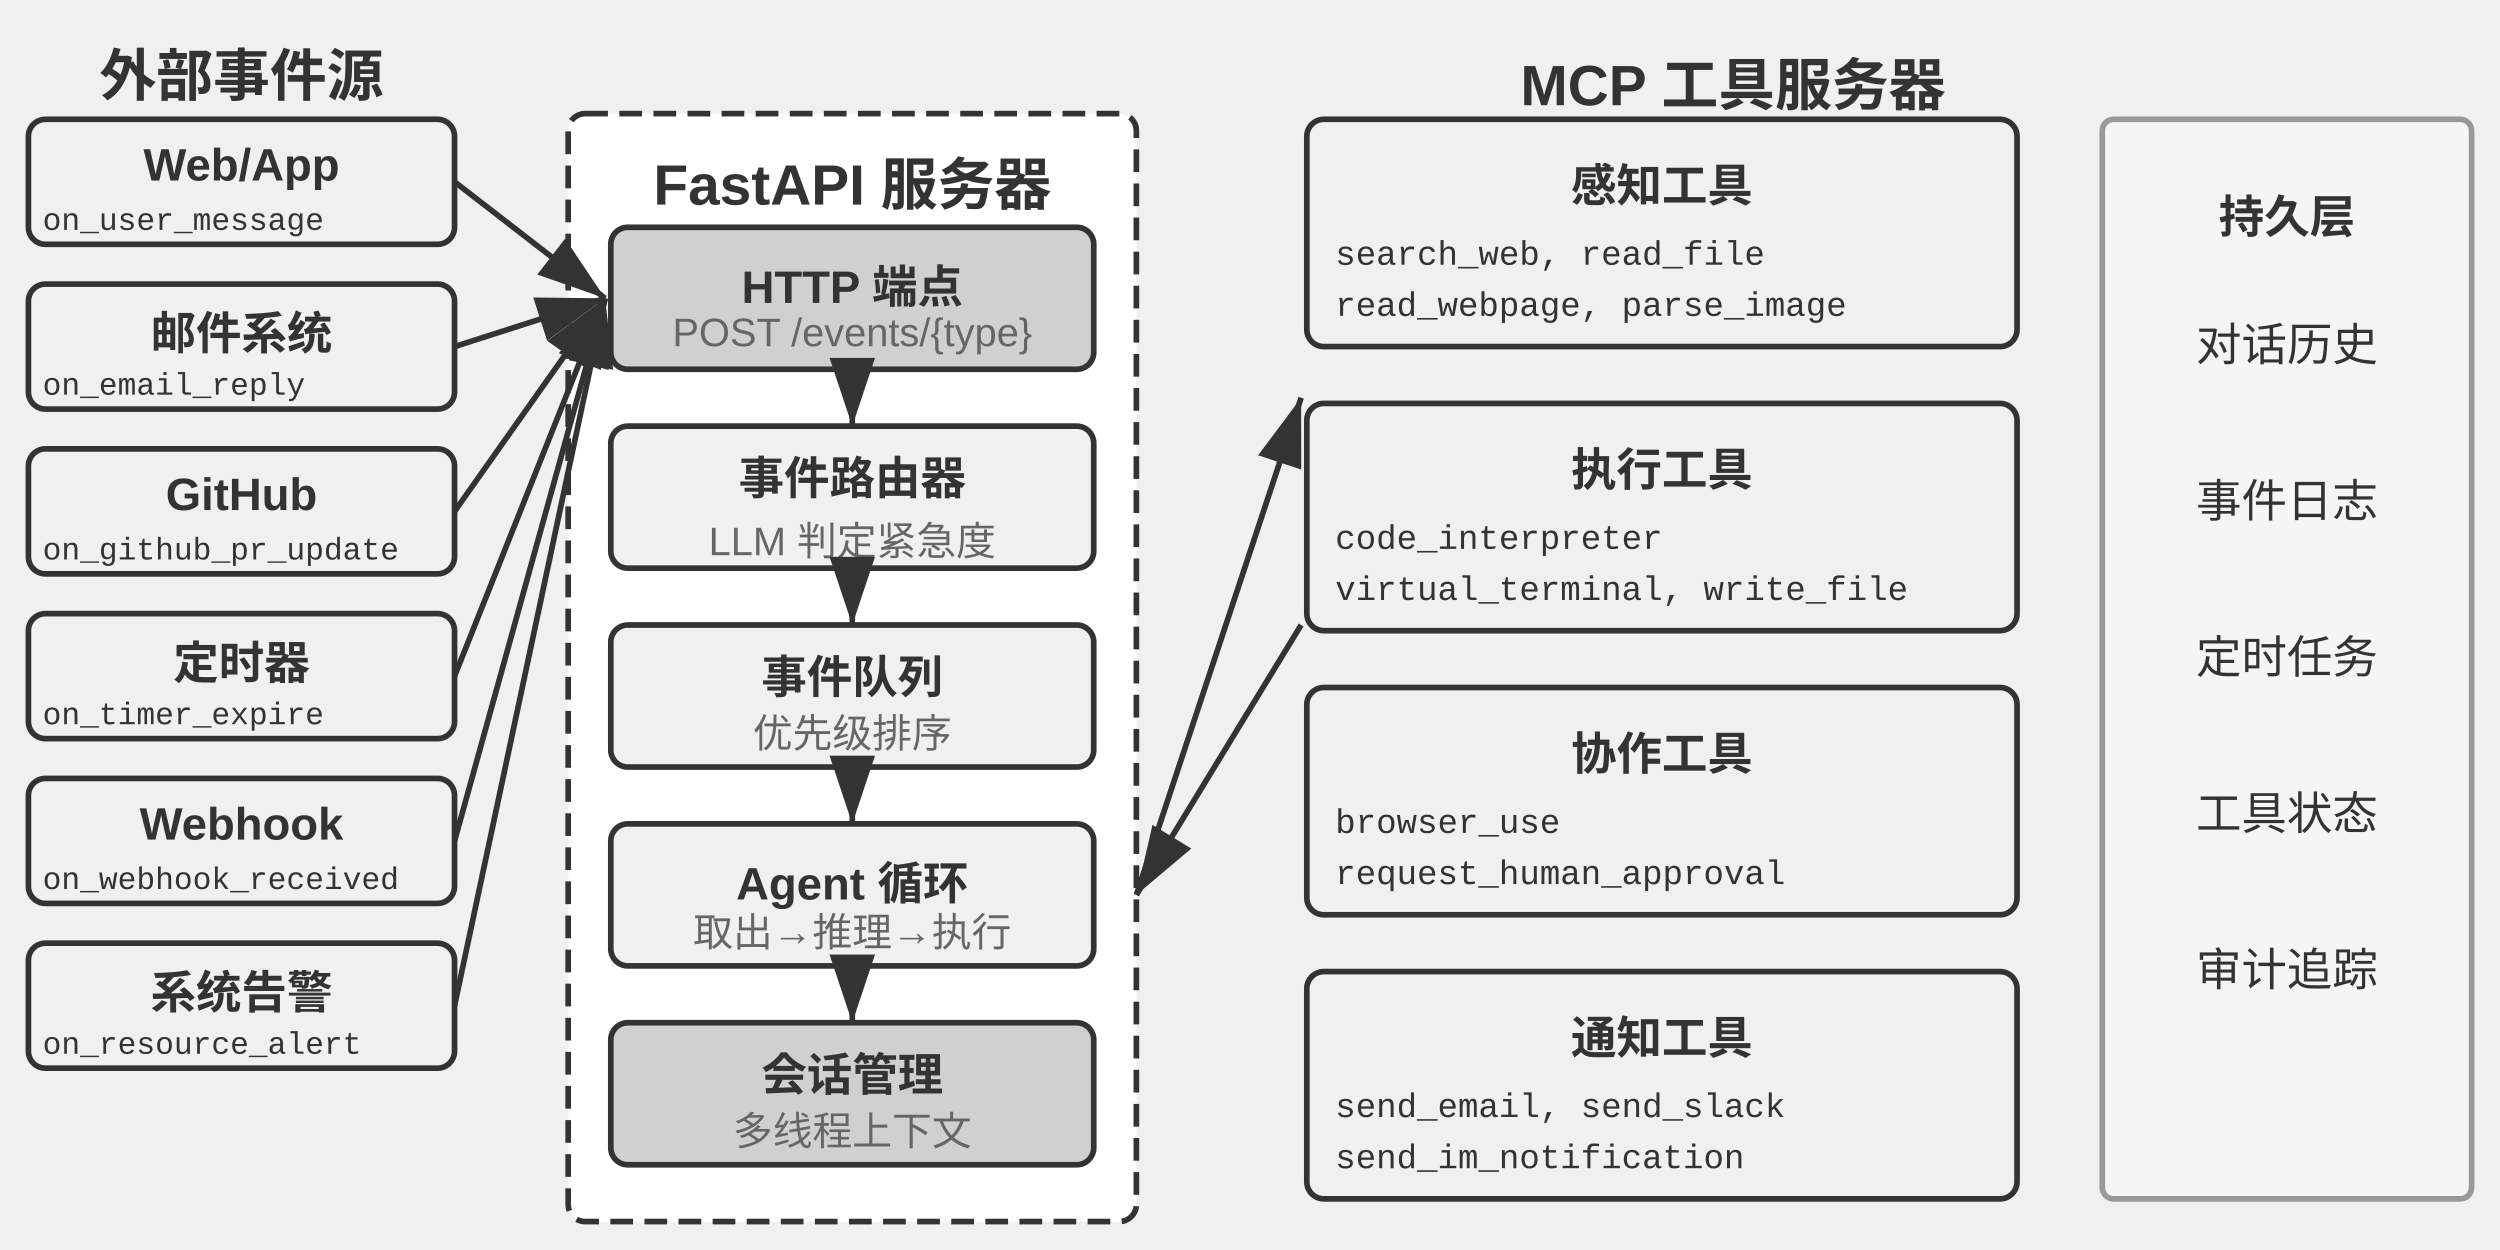
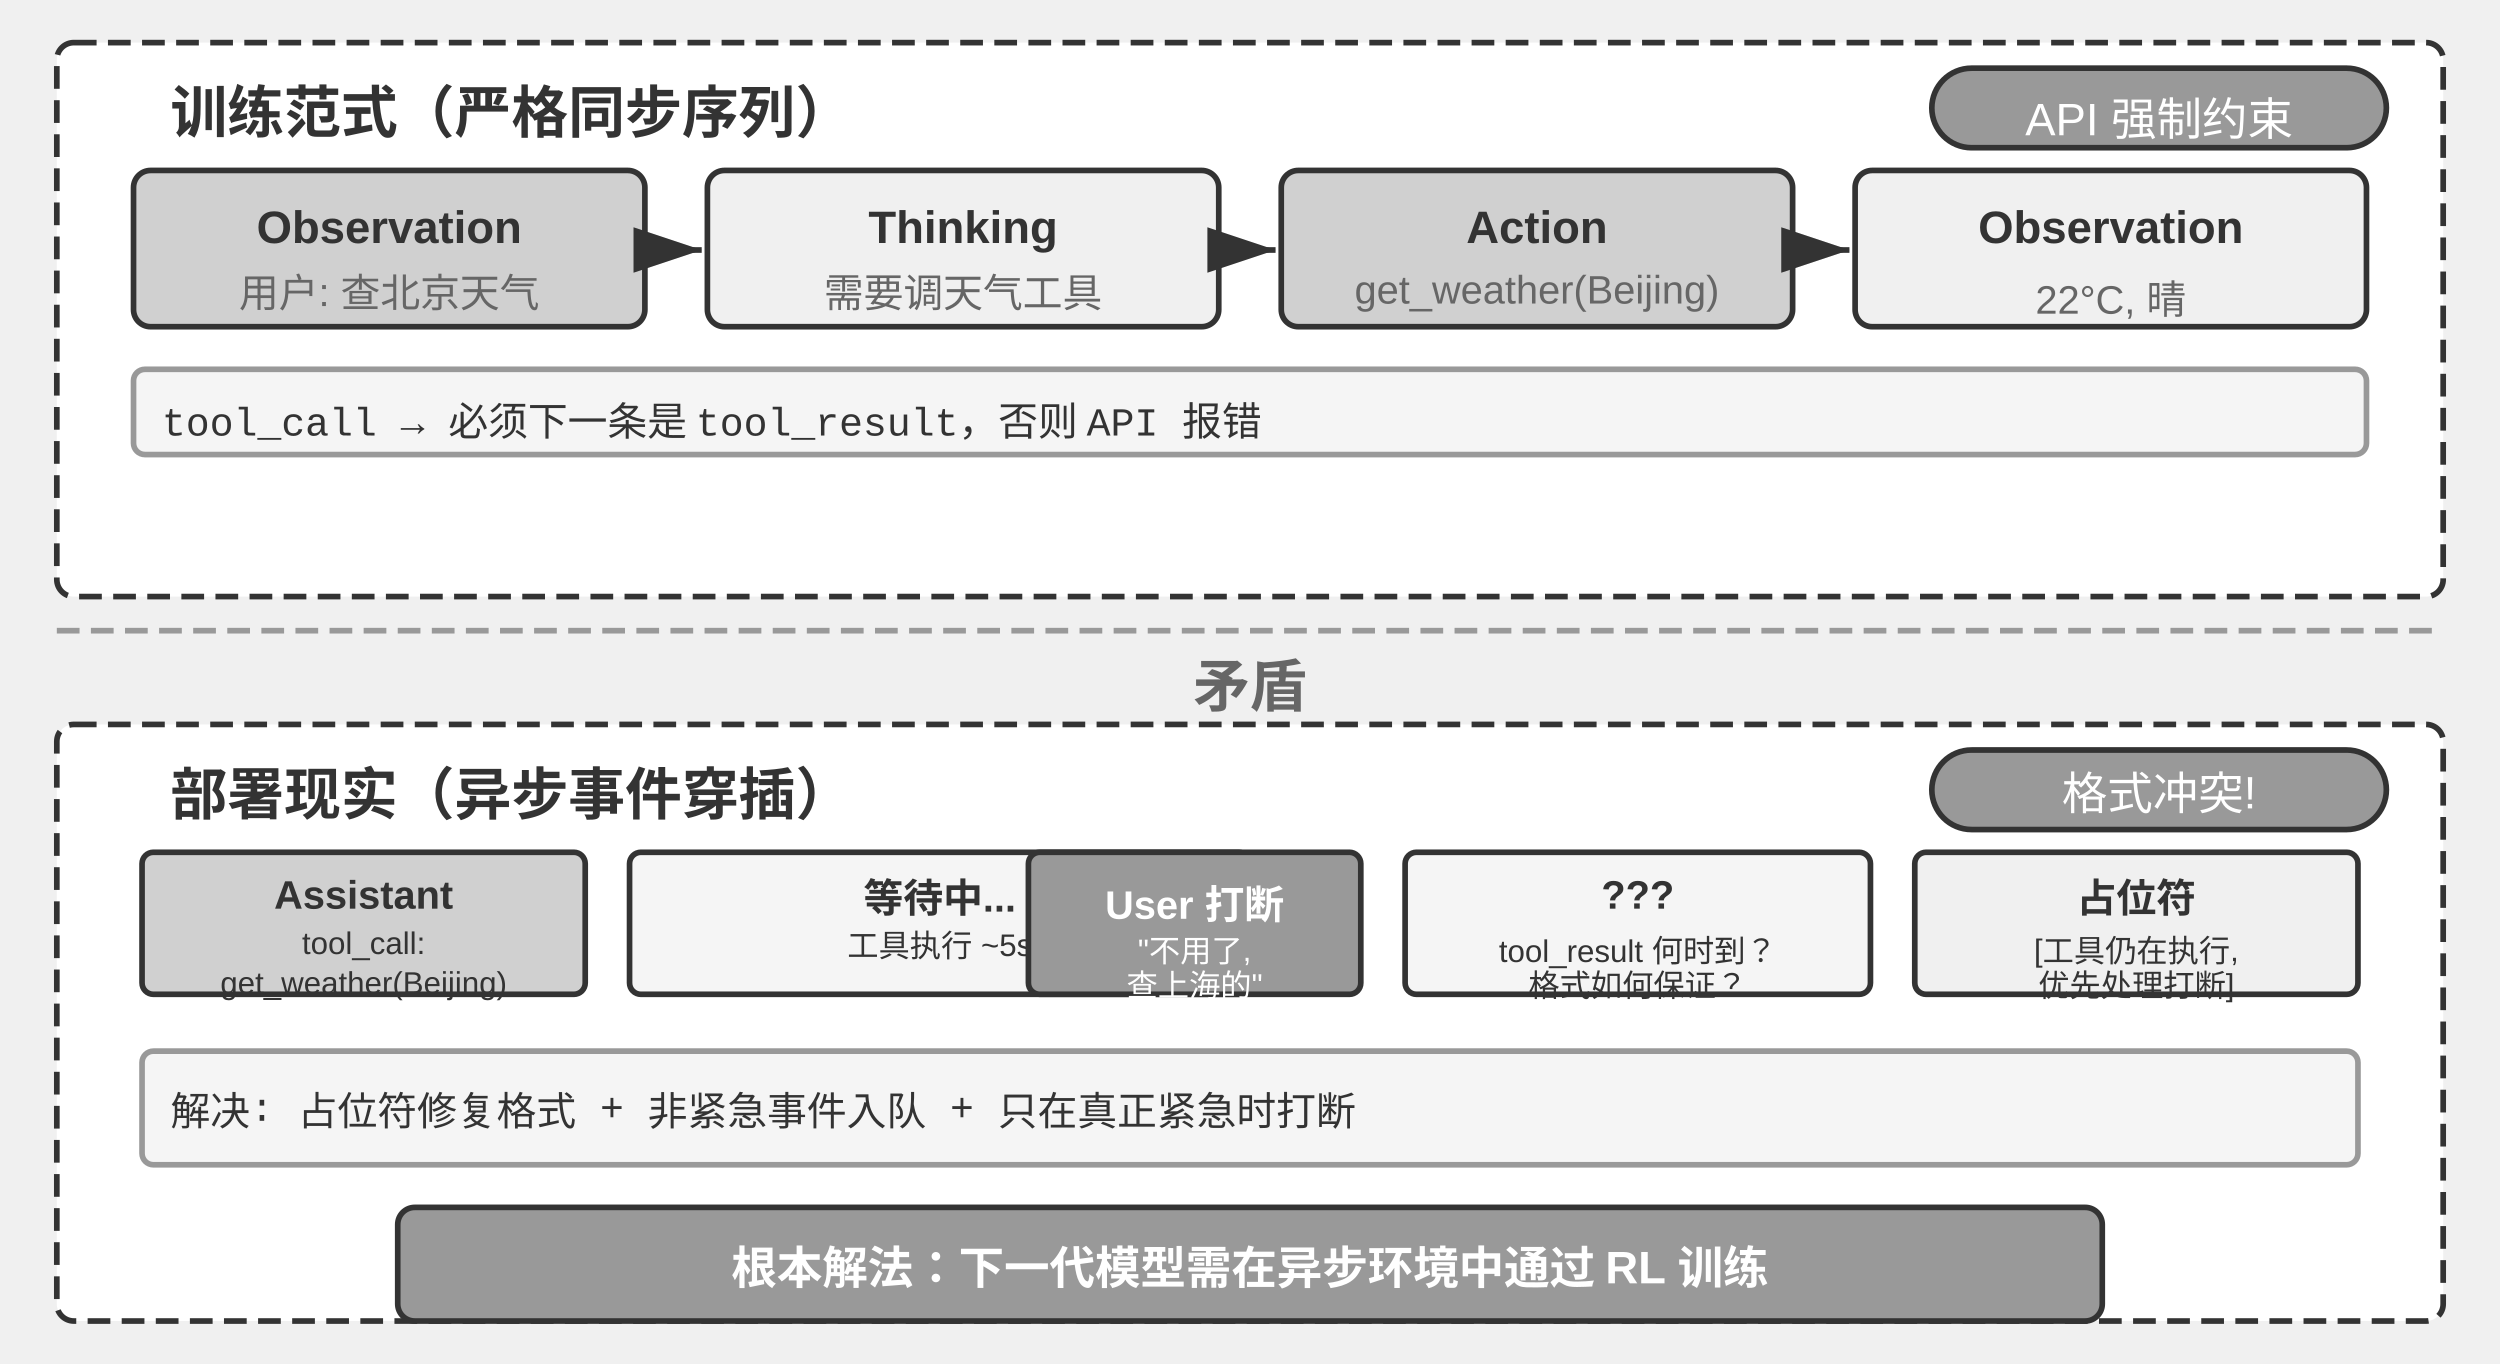
- <svg xmlns="http://www.w3.org/2000/svg" viewBox="0 40 880 440" width="880" height="440" style="background:#ffffff">
+ <svg xmlns="http://www.w3.org/2000/svg" viewBox="0 40 880 480" width="880" height="480" style="background:#ffffff">
  <defs>
    <marker id="ah" markerWidth="12" markerHeight="8" refX="12" refY="4" orient="auto">
      <polygon points="0 0, 12 4, 0 8" fill="#333333" />
    </marker>
    <marker id="ah-light" markerWidth="12" markerHeight="8" refX="12" refY="4" orient="auto">
      <polygon points="0 0, 12 4, 0 8" fill="#999999" />
    </marker>
  </defs>
-   <text x="85" y="65" font-family="Arial, 'Helvetica Neue', Helvetica, 'PingFang SC', 'Microsoft YaHei', sans-serif" font-size="20" fill="#333333" text-anchor="middle" dominant-baseline="central" font-weight="bold">外部事件源</text>
-   <rect x="10" y="82" width="150" height="44" rx="6" fill="#f0f0f0" stroke="#333333" stroke-width="2" />
-   <text x="85" y="98" font-family="Arial, 'Helvetica Neue', Helvetica, 'PingFang SC', 'Microsoft YaHei', sans-serif" font-size="16" fill="#333333" text-anchor="middle" dominant-baseline="central" font-weight="bold">Web/App</text>
-   <text x="15" y="118" font-family="'Courier New', Courier, monospace" font-size="11" fill="#333333" text-anchor="start" dominant-baseline="central">on_user_message</text>
-   <rect x="10" y="140" width="150" height="44" rx="6" fill="#f0f0f0" stroke="#333333" stroke-width="2" />
-   <text x="85" y="156" font-family="Arial, 'Helvetica Neue', Helvetica, 'PingFang SC', 'Microsoft YaHei', sans-serif" font-size="16" fill="#333333" text-anchor="middle" dominant-baseline="central" font-weight="bold">邮件系统</text>
-   <text x="15" y="176" font-family="'Courier New', Courier, monospace" font-size="11" fill="#333333" text-anchor="start" dominant-baseline="central">on_email_reply</text>
-   <rect x="10" y="198" width="150" height="44" rx="6" fill="#f0f0f0" stroke="#333333" stroke-width="2" />
-   <text x="85" y="214" font-family="Arial, 'Helvetica Neue', Helvetica, 'PingFang SC', 'Microsoft YaHei', sans-serif" font-size="16" fill="#333333" text-anchor="middle" dominant-baseline="central" font-weight="bold">GitHub</text>
-   <text x="15" y="234" font-family="'Courier New', Courier, monospace" font-size="11" fill="#333333" text-anchor="start" dominant-baseline="central">on_github_pr_update</text>
-   <rect x="10" y="256" width="150" height="44" rx="6" fill="#f0f0f0" stroke="#333333" stroke-width="2" />
-   <text x="85" y="272" font-family="Arial, 'Helvetica Neue', Helvetica, 'PingFang SC', 'Microsoft YaHei', sans-serif" font-size="16" fill="#333333" text-anchor="middle" dominant-baseline="central" font-weight="bold">定时器</text>
-   <text x="15" y="292" font-family="'Courier New', Courier, monospace" font-size="11" fill="#333333" text-anchor="start" dominant-baseline="central">on_timer_expire</text>
-   <rect x="10" y="314" width="150" height="44" rx="6" fill="#f0f0f0" stroke="#333333" stroke-width="2" />
-   <text x="85" y="330" font-family="Arial, 'Helvetica Neue', Helvetica, 'PingFang SC', 'Microsoft YaHei', sans-serif" font-size="16" fill="#333333" text-anchor="middle" dominant-baseline="central" font-weight="bold">Webhook</text>
-   <text x="15" y="350" font-family="'Courier New', Courier, monospace" font-size="11" fill="#333333" text-anchor="start" dominant-baseline="central">on_webhook_received</text>
-   <rect x="10" y="372" width="150" height="44" rx="6" fill="#f0f0f0" stroke="#333333" stroke-width="2" />
-   <text x="85" y="388" font-family="Arial, 'Helvetica Neue', Helvetica, 'PingFang SC', 'Microsoft YaHei', sans-serif" font-size="16" fill="#333333" text-anchor="middle" dominant-baseline="central" font-weight="bold">系统告警</text>
-   <text x="15" y="408" font-family="'Courier New', Courier, monospace" font-size="11" fill="#333333" text-anchor="start" dominant-baseline="central">on_resource_alert</text>
-   <rect x="200" y="80" width="200" height="390" rx="6" fill="#ffffff" stroke="#333333" stroke-width="2" stroke-dasharray="8,4" />
-   <text x="300" y="100" font-family="Arial, 'Helvetica Neue', Helvetica, 'PingFang SC', 'Microsoft YaHei', sans-serif" font-size="20" fill="#333333" text-anchor="middle" dominant-baseline="central" font-weight="bold">FastAPI 服务器</text>
-   <rect x="215" y="120" width="170" height="50" rx="6" fill="#d0d0d0" stroke="#333333" stroke-width="2" />
-   <text x="300" y="137" font-family="Arial, 'Helvetica Neue', Helvetica, 'PingFang SC', 'Microsoft YaHei', sans-serif" font-size="16" fill="#333333" text-anchor="middle" dominant-baseline="central" font-weight="bold">HTTP 端点</text>
-   <text x="300" y="157" font-family="Arial, 'Helvetica Neue', Helvetica, 'PingFang SC', 'Microsoft YaHei', sans-serif" font-size="14" fill="#666666" text-anchor="middle" dominant-baseline="central" font-weight="normal">POST /events/{type}</text>
-   <rect x="215" y="190" width="170" height="50" rx="6" fill="#f0f0f0" stroke="#333333" stroke-width="2" />
-   <text x="300" y="207" font-family="Arial, 'Helvetica Neue', Helvetica, 'PingFang SC', 'Microsoft YaHei', sans-serif" font-size="16" fill="#333333" text-anchor="middle" dominant-baseline="central" font-weight="bold">事件路由器</text>
-   <text x="300" y="227" font-family="Arial, 'Helvetica Neue', Helvetica, 'PingFang SC', 'Microsoft YaHei', sans-serif" font-size="14" fill="#666666" text-anchor="middle" dominant-baseline="central" font-weight="normal">LLM 判定紧急度</text>
-   <rect x="215" y="260" width="170" height="50" rx="6" fill="#f0f0f0" stroke="#333333" stroke-width="2" />
-   <text x="300" y="277" font-family="Arial, 'Helvetica Neue', Helvetica, 'PingFang SC', 'Microsoft YaHei', sans-serif" font-size="16" fill="#333333" text-anchor="middle" dominant-baseline="central" font-weight="bold">事件队列</text>
-   <text x="300" y="297" font-family="Arial, 'Helvetica Neue', Helvetica, 'PingFang SC', 'Microsoft YaHei', sans-serif" font-size="14" fill="#666666" text-anchor="middle" dominant-baseline="central" font-weight="normal">优先级排序</text>
-   <rect x="215" y="330" width="170" height="50" rx="6" fill="#f0f0f0" stroke="#333333" stroke-width="2" />
-   <text x="300" y="347" font-family="Arial, 'Helvetica Neue', Helvetica, 'PingFang SC', 'Microsoft YaHei', sans-serif" font-size="16" fill="#333333" text-anchor="middle" dominant-baseline="central" font-weight="bold">Agent 循环</text>
-   <text x="300" y="367" font-family="Arial, 'Helvetica Neue', Helvetica, 'PingFang SC', 'Microsoft YaHei', sans-serif" font-size="14" fill="#666666" text-anchor="middle" dominant-baseline="central" font-weight="normal">取出→推理→执行</text>
-   <rect x="215" y="400" width="170" height="50" rx="6" fill="#d0d0d0" stroke="#333333" stroke-width="2" />
-   <text x="300" y="417" font-family="Arial, 'Helvetica Neue', Helvetica, 'PingFang SC', 'Microsoft YaHei', sans-serif" font-size="16" fill="#333333" text-anchor="middle" dominant-baseline="central" font-weight="bold">会话管理</text>
-   <text x="300" y="437" font-family="Arial, 'Helvetica Neue', Helvetica, 'PingFang SC', 'Microsoft YaHei', sans-serif" font-size="14" fill="#666666" text-anchor="middle" dominant-baseline="central" font-weight="normal">多线程上下文</text>
-   <line x1="300" y1="170" x2="300" y2="190" stroke="#333333" stroke-width="2" marker-end="url(#ah)" />
-   <line x1="300" y1="240" x2="300" y2="260" stroke="#333333" stroke-width="2" marker-end="url(#ah)" />
-   <line x1="300" y1="310" x2="300" y2="330" stroke="#333333" stroke-width="2" marker-end="url(#ah)" />
-   <line x1="300" y1="380" x2="300" y2="400" stroke="#333333" stroke-width="2" marker-end="url(#ah)" />
-   <line x1="160" y1="104" x2="213" y2="145" stroke="#333333" stroke-width="2" marker-end="url(#ah)" />
-   <line x1="160" y1="162" x2="213" y2="145" stroke="#333333" stroke-width="2" marker-end="url(#ah)" />
-   <line x1="160" y1="220" x2="213" y2="145" stroke="#333333" stroke-width="2" marker-end="url(#ah)" />
-   <line x1="160" y1="278" x2="213" y2="145" stroke="#333333" stroke-width="2" marker-end="url(#ah)" />
-   <line x1="160" y1="336" x2="213" y2="145" stroke="#333333" stroke-width="2" marker-end="url(#ah)" />
-   <line x1="160" y1="394" x2="213" y2="145" stroke="#333333" stroke-width="2" marker-end="url(#ah)" />
-   <text x="610" y="65" font-family="Arial, 'Helvetica Neue', Helvetica, 'PingFang SC', 'Microsoft YaHei', sans-serif" font-size="20" fill="#333333" text-anchor="middle" dominant-baseline="central" font-weight="bold">MCP 工具服务器</text>
-   <rect x="460" y="82" width="250" height="80" rx="6" fill="#f0f0f0" stroke="#333333" stroke-width="2" />
-   <text x="585" y="104" font-family="Arial, 'Helvetica Neue', Helvetica, 'PingFang SC', 'Microsoft YaHei', sans-serif" font-size="16" fill="#333333" text-anchor="middle" dominant-baseline="central" font-weight="bold">感知工具</text>
-   <text x="470" y="130" font-family="'Courier New', Courier, monospace" font-size="12" fill="#333333" text-anchor="start" dominant-baseline="central">search_web, read_file</text>
-   <text x="470" y="148" font-family="'Courier New', Courier, monospace" font-size="12" fill="#333333" text-anchor="start" dominant-baseline="central">read_webpage, parse_image</text>
-   <rect x="460" y="182" width="250" height="80" rx="6" fill="#f0f0f0" stroke="#333333" stroke-width="2" />
-   <text x="585" y="204" font-family="Arial, 'Helvetica Neue', Helvetica, 'PingFang SC', 'Microsoft YaHei', sans-serif" font-size="16" fill="#333333" text-anchor="middle" dominant-baseline="central" font-weight="bold">执行工具</text>
-   <text x="470" y="230" font-family="'Courier New', Courier, monospace" font-size="12" fill="#333333" text-anchor="start" dominant-baseline="central">code_interpreter</text>
-   <text x="470" y="248" font-family="'Courier New', Courier, monospace" font-size="12" fill="#333333" text-anchor="start" dominant-baseline="central">virtual_terminal, write_file</text>
-   <rect x="460" y="282" width="250" height="80" rx="6" fill="#f0f0f0" stroke="#333333" stroke-width="2" />
-   <text x="585" y="304" font-family="Arial, 'Helvetica Neue', Helvetica, 'PingFang SC', 'Microsoft YaHei', sans-serif" font-size="16" fill="#333333" text-anchor="middle" dominant-baseline="central" font-weight="bold">协作工具</text>
-   <text x="470" y="330" font-family="'Courier New', Courier, monospace" font-size="12" fill="#333333" text-anchor="start" dominant-baseline="central">browser_use</text>
-   <text x="470" y="348" font-family="'Courier New', Courier, monospace" font-size="12" fill="#333333" text-anchor="start" dominant-baseline="central">request_human_approval</text>
-   <rect x="460" y="382" width="250" height="80" rx="6" fill="#f0f0f0" stroke="#333333" stroke-width="2" />
-   <text x="585" y="404" font-family="Arial, 'Helvetica Neue', Helvetica, 'PingFang SC', 'Microsoft YaHei', sans-serif" font-size="16" fill="#333333" text-anchor="middle" dominant-baseline="central" font-weight="bold">通知工具</text>
-   <text x="470" y="430" font-family="'Courier New', Courier, monospace" font-size="12" fill="#333333" text-anchor="start" dominant-baseline="central">send_email, send_slack</text>
-   <text x="470" y="448" font-family="'Courier New', Courier, monospace" font-size="12" fill="#333333" text-anchor="start" dominant-baseline="central">send_im_notification</text>
-   <line x1="400" y1="355" x2="458" y2="180" stroke="#333333" stroke-width="2" marker-end="url(#ah)" />
-   <line x1="458" y1="260" x2="400" y2="355" stroke="#333333" stroke-width="2" marker-end="url(#ah)" />
-   <rect x="740" y="82" width="130" height="380" rx="4" fill="#f5f5f5" stroke="#999999" stroke-width="2" />
-   <text x="805" y="115" font-family="Arial, 'Helvetica Neue', Helvetica, 'PingFang SC', 'Microsoft YaHei', sans-serif" font-size="16" fill="#333333" text-anchor="middle" dominant-baseline="central" font-weight="bold">持久层</text>
-   <text x="805" y="160" font-family="Arial, 'Helvetica Neue', Helvetica, 'PingFang SC', 'Microsoft YaHei', sans-serif" font-size="16" fill="#333333" text-anchor="middle" dominant-baseline="central" font-weight="normal">对话历史</text>
-   <text x="805" y="215" font-family="Arial, 'Helvetica Neue', Helvetica, 'PingFang SC', 'Microsoft YaHei', sans-serif" font-size="16" fill="#333333" text-anchor="middle" dominant-baseline="central" font-weight="normal">事件日志</text>
-   <text x="805" y="270" font-family="Arial, 'Helvetica Neue', Helvetica, 'PingFang SC', 'Microsoft YaHei', sans-serif" font-size="16" fill="#333333" text-anchor="middle" dominant-baseline="central" font-weight="normal">定时任务</text>
-   <text x="805" y="325" font-family="Arial, 'Helvetica Neue', Helvetica, 'PingFang SC', 'Microsoft YaHei', sans-serif" font-size="16" fill="#333333" text-anchor="middle" dominant-baseline="central" font-weight="normal">工具状态</text>
-   <text x="805" y="380" font-family="Arial, 'Helvetica Neue', Helvetica, 'PingFang SC', 'Microsoft YaHei', sans-serif" font-size="16" fill="#333333" text-anchor="middle" dominant-baseline="central" font-weight="normal">审计追踪</text>
+   <rect x="20" y="55" width="840" height="195" rx="6" fill="#ffffff" stroke="#333333" stroke-width="2" stroke-dasharray="8,4" />
+   <text x="60" y="78" font-family="Arial, 'Helvetica Neue', Helvetica, 'PingFang SC', 'Microsoft YaHei', sans-serif" font-size="20" fill="#333333" text-anchor="start" dominant-baseline="central" font-weight="bold">训练范式（严格同步序列）</text>
+   <rect x="680" y="64" width="160" height="28" rx="14" fill="#999999" stroke="#333333" stroke-width="2" />
+   <text x="760.0" y="78.0" font-family="Arial, 'Helvetica Neue', Helvetica, 'PingFang SC', 'Microsoft YaHei', sans-serif" font-size="16" fill="#ffffff" text-anchor="middle" dominant-baseline="central" font-weight="normal">API 强制约束</text>
+   <rect x="47.0" y="100" width="180" height="55" rx="6" fill="#d0d0d0" stroke="#333333" stroke-width="2" />
+   <text x="137.0" y="120" font-family="Arial, 'Helvetica Neue', Helvetica, 'PingFang SC', 'Microsoft YaHei', sans-serif" font-size="16" fill="#333333" text-anchor="middle" dominant-baseline="central" font-weight="bold">Observation</text>
+   <text x="137.0" y="142" font-family="Arial, 'Helvetica Neue', Helvetica, 'PingFang SC', 'Microsoft YaHei', sans-serif" font-size="14" fill="#666666" text-anchor="middle" dominant-baseline="central" font-weight="normal">用户: 查北京天气</text>
+   <line x1="229.0" y1="128" x2="247.0" y2="128" stroke="#333333" stroke-width="2" marker-end="url(#ah)" />
+   <rect x="249.0" y="100" width="180" height="55" rx="6" fill="#f0f0f0" stroke="#333333" stroke-width="2" />
+   <text x="339.0" y="120" font-family="Arial, 'Helvetica Neue', Helvetica, 'PingFang SC', 'Microsoft YaHei', sans-serif" font-size="16" fill="#333333" text-anchor="middle" dominant-baseline="central" font-weight="bold">Thinking</text>
+   <text x="339.0" y="142" font-family="Arial, 'Helvetica Neue', Helvetica, 'PingFang SC', 'Microsoft YaHei', sans-serif" font-size="14" fill="#666666" text-anchor="middle" dominant-baseline="central" font-weight="normal">需要调天气工具</text>
+   <line x1="431.0" y1="128" x2="449.0" y2="128" stroke="#333333" stroke-width="2" marker-end="url(#ah)" />
+   <rect x="451.0" y="100" width="180" height="55" rx="6" fill="#d0d0d0" stroke="#333333" stroke-width="2" />
+   <text x="541.0" y="120" font-family="Arial, 'Helvetica Neue', Helvetica, 'PingFang SC', 'Microsoft YaHei', sans-serif" font-size="16" fill="#333333" text-anchor="middle" dominant-baseline="central" font-weight="bold">Action</text>
+   <text x="541.0" y="142" font-family="Arial, 'Helvetica Neue', Helvetica, 'PingFang SC', 'Microsoft YaHei', sans-serif" font-size="14" fill="#666666" text-anchor="middle" dominant-baseline="central" font-weight="normal">get_weather(Beijing)</text>
+   <line x1="633.0" y1="128" x2="651.0" y2="128" stroke="#333333" stroke-width="2" marker-end="url(#ah)" />
+   <rect x="653.0" y="100" width="180" height="55" rx="6" fill="#f0f0f0" stroke="#333333" stroke-width="2" />
+   <text x="743.0" y="120" font-family="Arial, 'Helvetica Neue', Helvetica, 'PingFang SC', 'Microsoft YaHei', sans-serif" font-size="16" fill="#333333" text-anchor="middle" dominant-baseline="central" font-weight="bold">Observation</text>
+   <text x="743.0" y="142" font-family="Arial, 'Helvetica Neue', Helvetica, 'PingFang SC', 'Microsoft YaHei', sans-serif" font-size="14" fill="#666666" text-anchor="middle" dominant-baseline="central" font-weight="normal">22°C, 晴</text>
+   <rect x="47.0" y="170" width="786" height="30" rx="4" fill="#f5f5f5" stroke="#999999" stroke-width="2" />
+   <text x="57.0" y="185" font-family="'Courier New', Courier, monospace" font-size="14" fill="#333333" text-anchor="start" dominant-baseline="central">tool_call → 必须下一条是 tool_result，否则 API 报错</text>
+   <line x1="20" y1="262" x2="860" y2="262" stroke="#999999" stroke-width="2" stroke-dasharray="8,4" />
+   <text x="440.0" y="280" font-family="Arial, 'Helvetica Neue', Helvetica, 'PingFang SC', 'Microsoft YaHei', sans-serif" font-size="20" fill="#666666" text-anchor="middle" dominant-baseline="central" font-weight="bold">矛盾</text>
+   <rect x="20" y="295" width="840" height="210" rx="6" fill="#ffffff" stroke="#333333" stroke-width="2" stroke-dasharray="8,4" />
+   <text x="60" y="318" font-family="Arial, 'Helvetica Neue', Helvetica, 'PingFang SC', 'Microsoft YaHei', sans-serif" font-size="20" fill="#333333" text-anchor="start" dominant-baseline="central" font-weight="bold">部署现实（异步事件穿插）</text>
+   <rect x="680" y="304" width="160" height="28" rx="14" fill="#999999" stroke="#333333" stroke-width="2" />
+   <text x="760.0" y="318.0" font-family="Arial, 'Helvetica Neue', Helvetica, 'PingFang SC', 'Microsoft YaHei', sans-serif" font-size="16" fill="#ffffff" text-anchor="middle" dominant-baseline="central" font-weight="normal">格式冲突!</text>
+   <rect x="50.0" y="340" width="156.0" height="50" rx="4" fill="#d0d0d0" stroke="#333333" stroke-width="2" />
+   <text x="128.0" y="355" font-family="Arial, 'Helvetica Neue', Helvetica, 'PingFang SC', 'Microsoft YaHei', sans-serif" font-size="14" fill="#333333" text-anchor="middle" dominant-baseline="central" font-weight="bold">Assistant</text>
+   <text x="128.0" y="372" font-family="Arial, 'Helvetica Neue', Helvetica, 'PingFang SC', 'Microsoft YaHei', sans-serif" font-size="11" fill="#333333" text-anchor="middle" dominant-baseline="central" font-weight="normal">tool_call:</text>
+   <text x="128.0" y="386" font-family="Arial, 'Helvetica Neue', Helvetica, 'PingFang SC', 'Microsoft YaHei', sans-serif" font-size="11" fill="#333333" text-anchor="middle" dominant-baseline="central" font-weight="normal">get_weather(Beijing)</text>
+   <rect x="221.6" y="340" width="218.4" height="50" rx="4" fill="#f5f5f5" stroke="#333333" stroke-width="2" />
+   <text x="330.8" y="355" font-family="Arial, 'Helvetica Neue', Helvetica, 'PingFang SC', 'Microsoft YaHei', sans-serif" font-size="14" fill="#333333" text-anchor="middle" dominant-baseline="central" font-weight="bold">等待中...</text>
+   <text x="330.8" y="372" font-family="Arial, 'Helvetica Neue', Helvetica, 'PingFang SC', 'Microsoft YaHei', sans-serif" font-size="11" fill="#333333" text-anchor="middle" dominant-baseline="central" font-weight="normal">工具执行 ~5s</text>
+   <rect x="362.0" y="340" width="117" height="50" rx="4" fill="#999999" stroke="#333333" stroke-width="2" />
+   <text x="420.5" y="355" font-family="Arial, 'Helvetica Neue', Helvetica, 'PingFang SC', 'Microsoft YaHei', sans-serif" font-size="14" fill="#ffffff" text-anchor="middle" dominant-baseline="central" font-weight="bold">User 打断</text>
+   <text x="420.5" y="372" font-family="Arial, 'Helvetica Neue', Helvetica, 'PingFang SC', 'Microsoft YaHei', sans-serif" font-size="11" fill="#ffffff" text-anchor="middle" dominant-baseline="central" font-weight="normal">"不用了,</text>
+   <text x="420.5" y="386" font-family="Arial, 'Helvetica Neue', Helvetica, 'PingFang SC', 'Microsoft YaHei', sans-serif" font-size="11" fill="#ffffff" text-anchor="middle" dominant-baseline="central" font-weight="normal">查上海的"</text>
+   <rect x="494.6" y="340" width="163.8" height="50" rx="4" fill="#f5f5f5" stroke="#333333" stroke-width="2" />
+   <text x="576.5" y="355" font-family="Arial, 'Helvetica Neue', Helvetica, 'PingFang SC', 'Microsoft YaHei', sans-serif" font-size="14" fill="#333333" text-anchor="middle" dominant-baseline="central" font-weight="bold">???</text>
+   <text x="576.5" y="372" font-family="Arial, 'Helvetica Neue', Helvetica, 'PingFang SC', 'Microsoft YaHei', sans-serif" font-size="11" fill="#333333" text-anchor="middle" dominant-baseline="central" font-weight="normal">tool_result 何时到？</text>
+   <text x="576.5" y="386" font-family="Arial, 'Helvetica Neue', Helvetica, 'PingFang SC', 'Microsoft YaHei', sans-serif" font-size="11" fill="#333333" text-anchor="middle" dominant-baseline="central" font-weight="normal">格式如何保证？</text>
+   <rect x="674.0" y="340" width="156.0" height="50" rx="4" fill="#f0f0f0" stroke="#333333" stroke-width="2" />
+   <text x="752.0" y="355" font-family="Arial, 'Helvetica Neue', Helvetica, 'PingFang SC', 'Microsoft YaHei', sans-serif" font-size="14" fill="#333333" text-anchor="middle" dominant-baseline="central" font-weight="bold">占位符</text>
+   <text x="752.0" y="372" font-family="Arial, 'Helvetica Neue', Helvetica, 'PingFang SC', 'Microsoft YaHei', sans-serif" font-size="11" fill="#333333" text-anchor="middle" dominant-baseline="central" font-weight="normal">[工具仍在执行,</text>
+   <text x="752.0" y="386" font-family="Arial, 'Helvetica Neue', Helvetica, 'PingFang SC', 'Microsoft YaHei', sans-serif" font-size="11" fill="#333333" text-anchor="middle" dominant-baseline="central" font-weight="normal">优先处理打断]</text>
+   <rect x="50" y="410" width="780" height="40" rx="4" fill="#f5f5f5" stroke="#999999" stroke-width="2" />
+   <text x="60" y="430" font-family="'Courier New', Courier, monospace" font-size="14" fill="#333333" text-anchor="start" dominant-baseline="central">解决: 占位符修复格式 + 非紧急事件入队 + 只在真正紧急时打断</text>
+   <rect x="140" y="465" width="600" height="40" rx="6" fill="#999999" stroke="#333333" stroke-width="2" />
+   <text x="440.0" y="485" font-family="Arial, 'Helvetica Neue', Helvetica, 'PingFang SC', 'Microsoft YaHei', sans-serif" font-size="16" fill="#ffffff" text-anchor="middle" dominant-baseline="central" font-weight="bold">根本解法：下一代模型需在异步环境中通过 RL 训练</text>
</svg>
